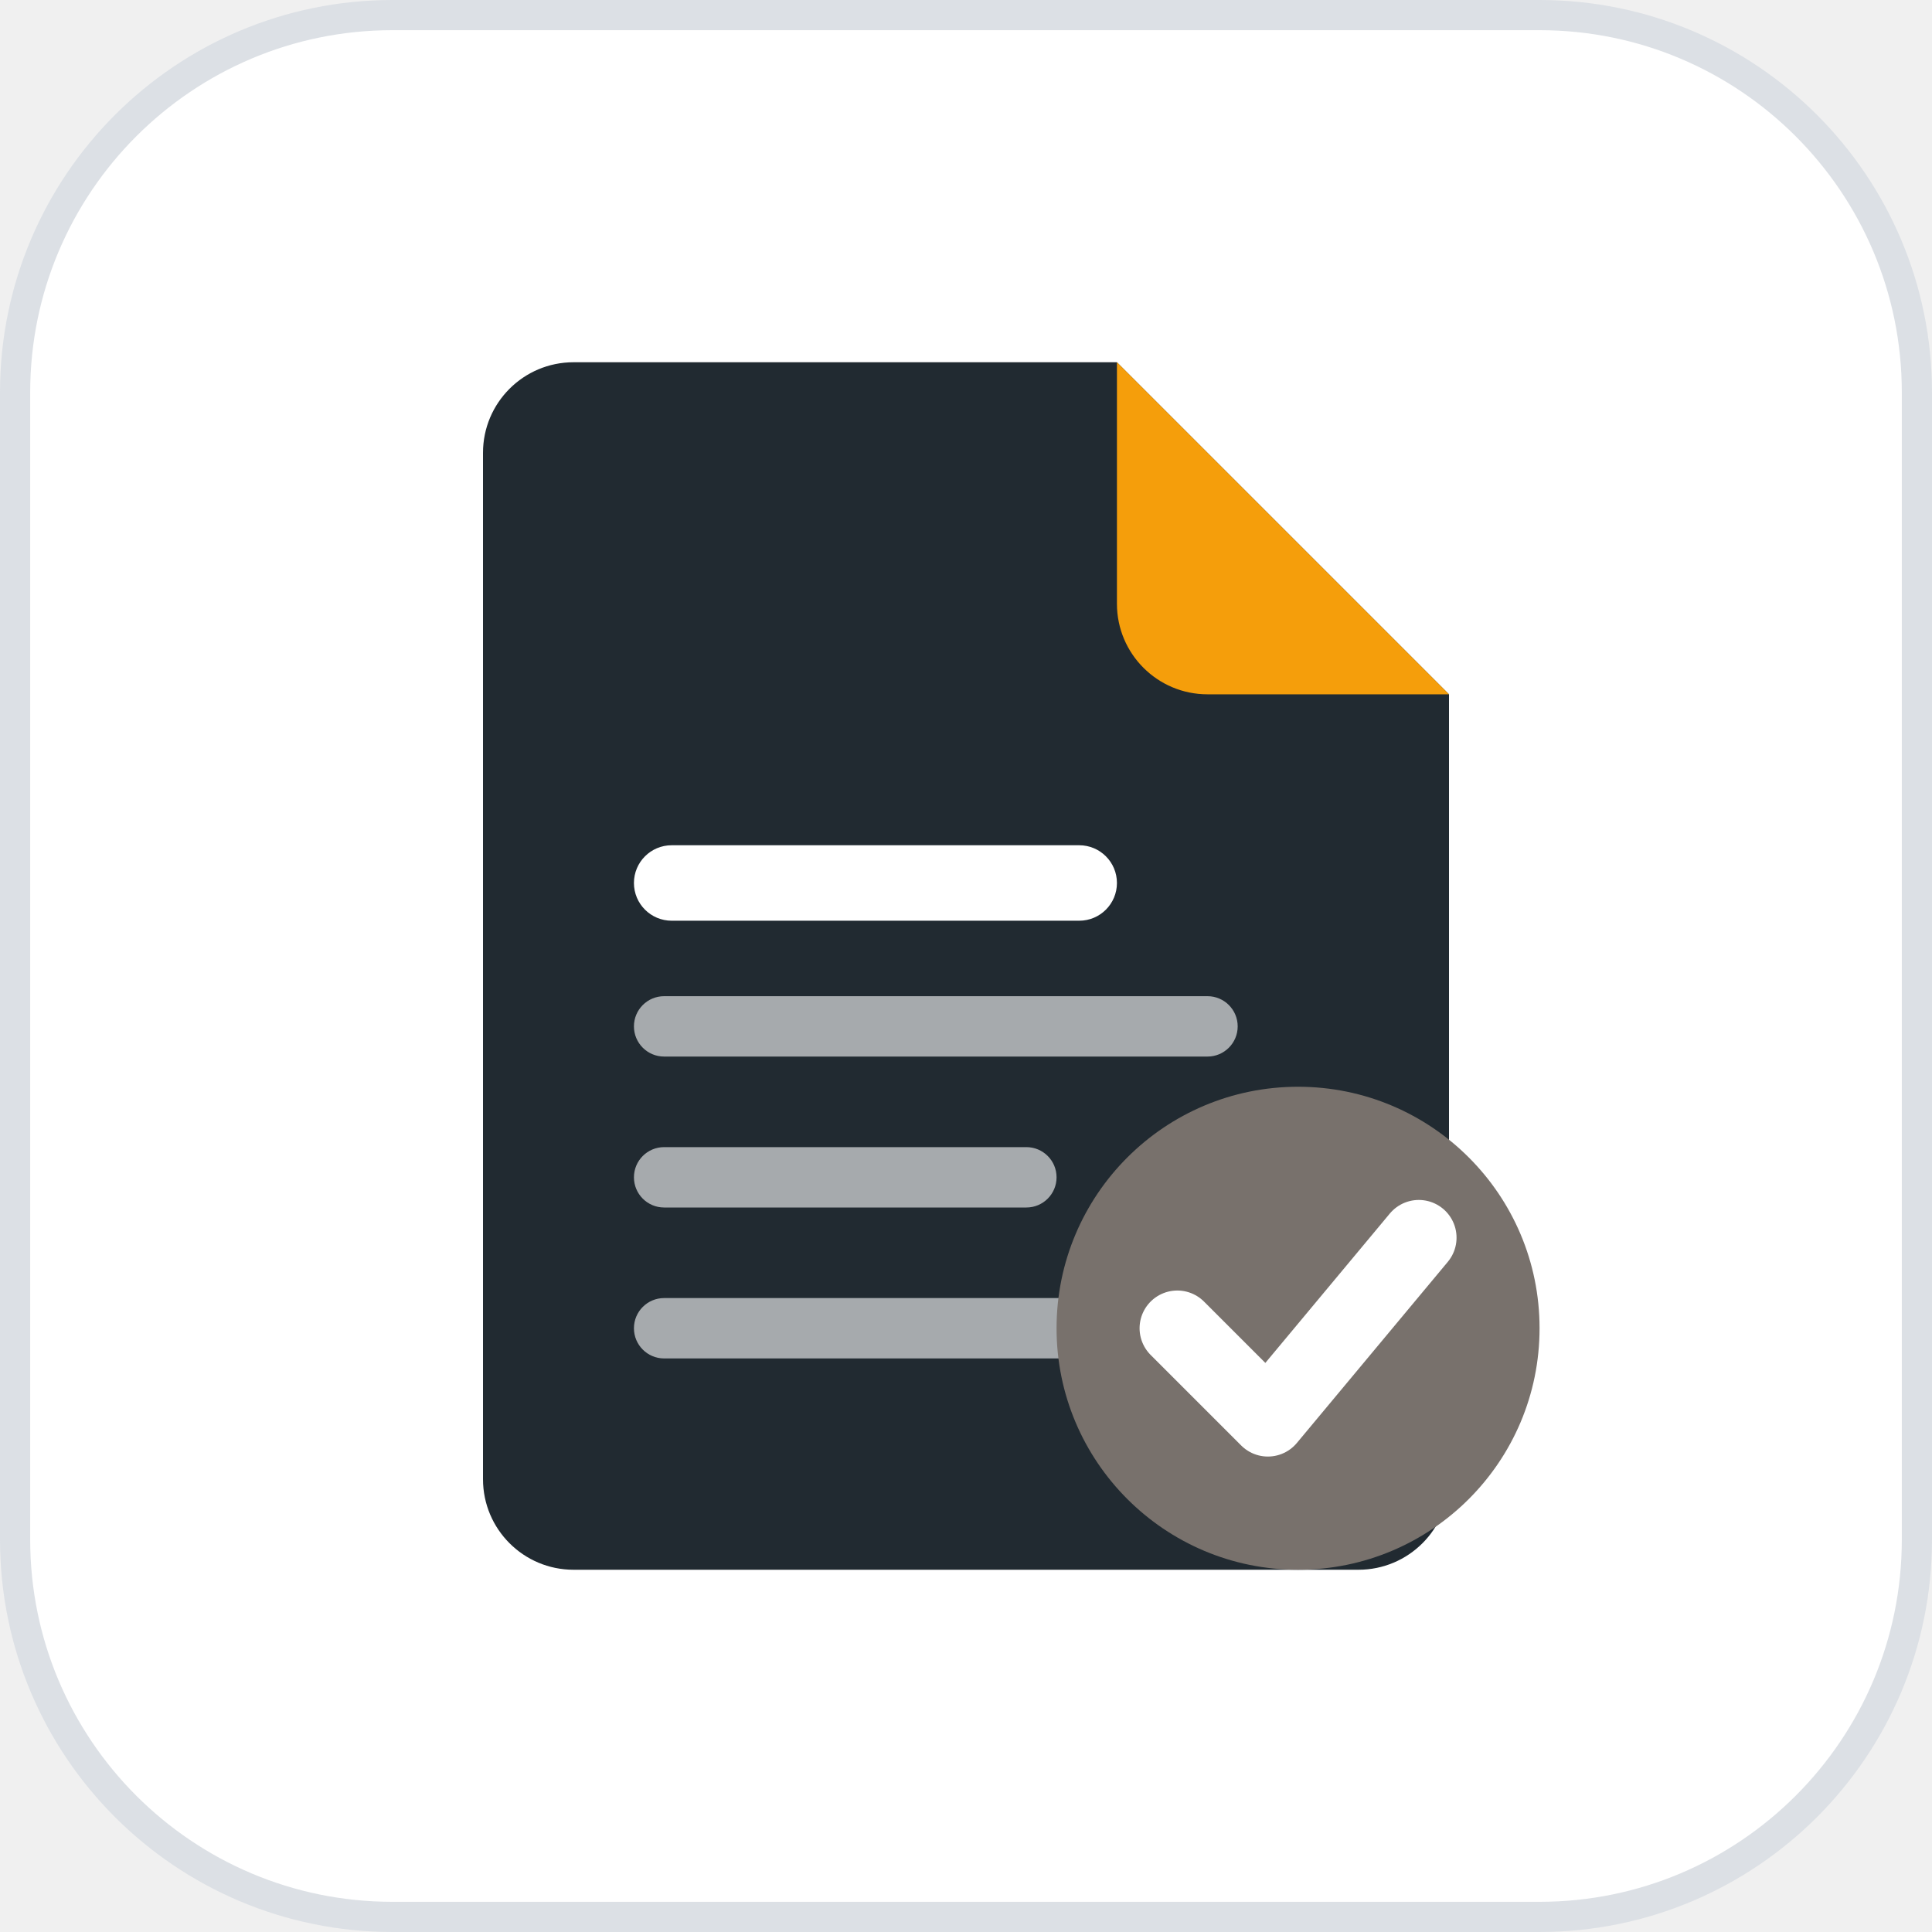
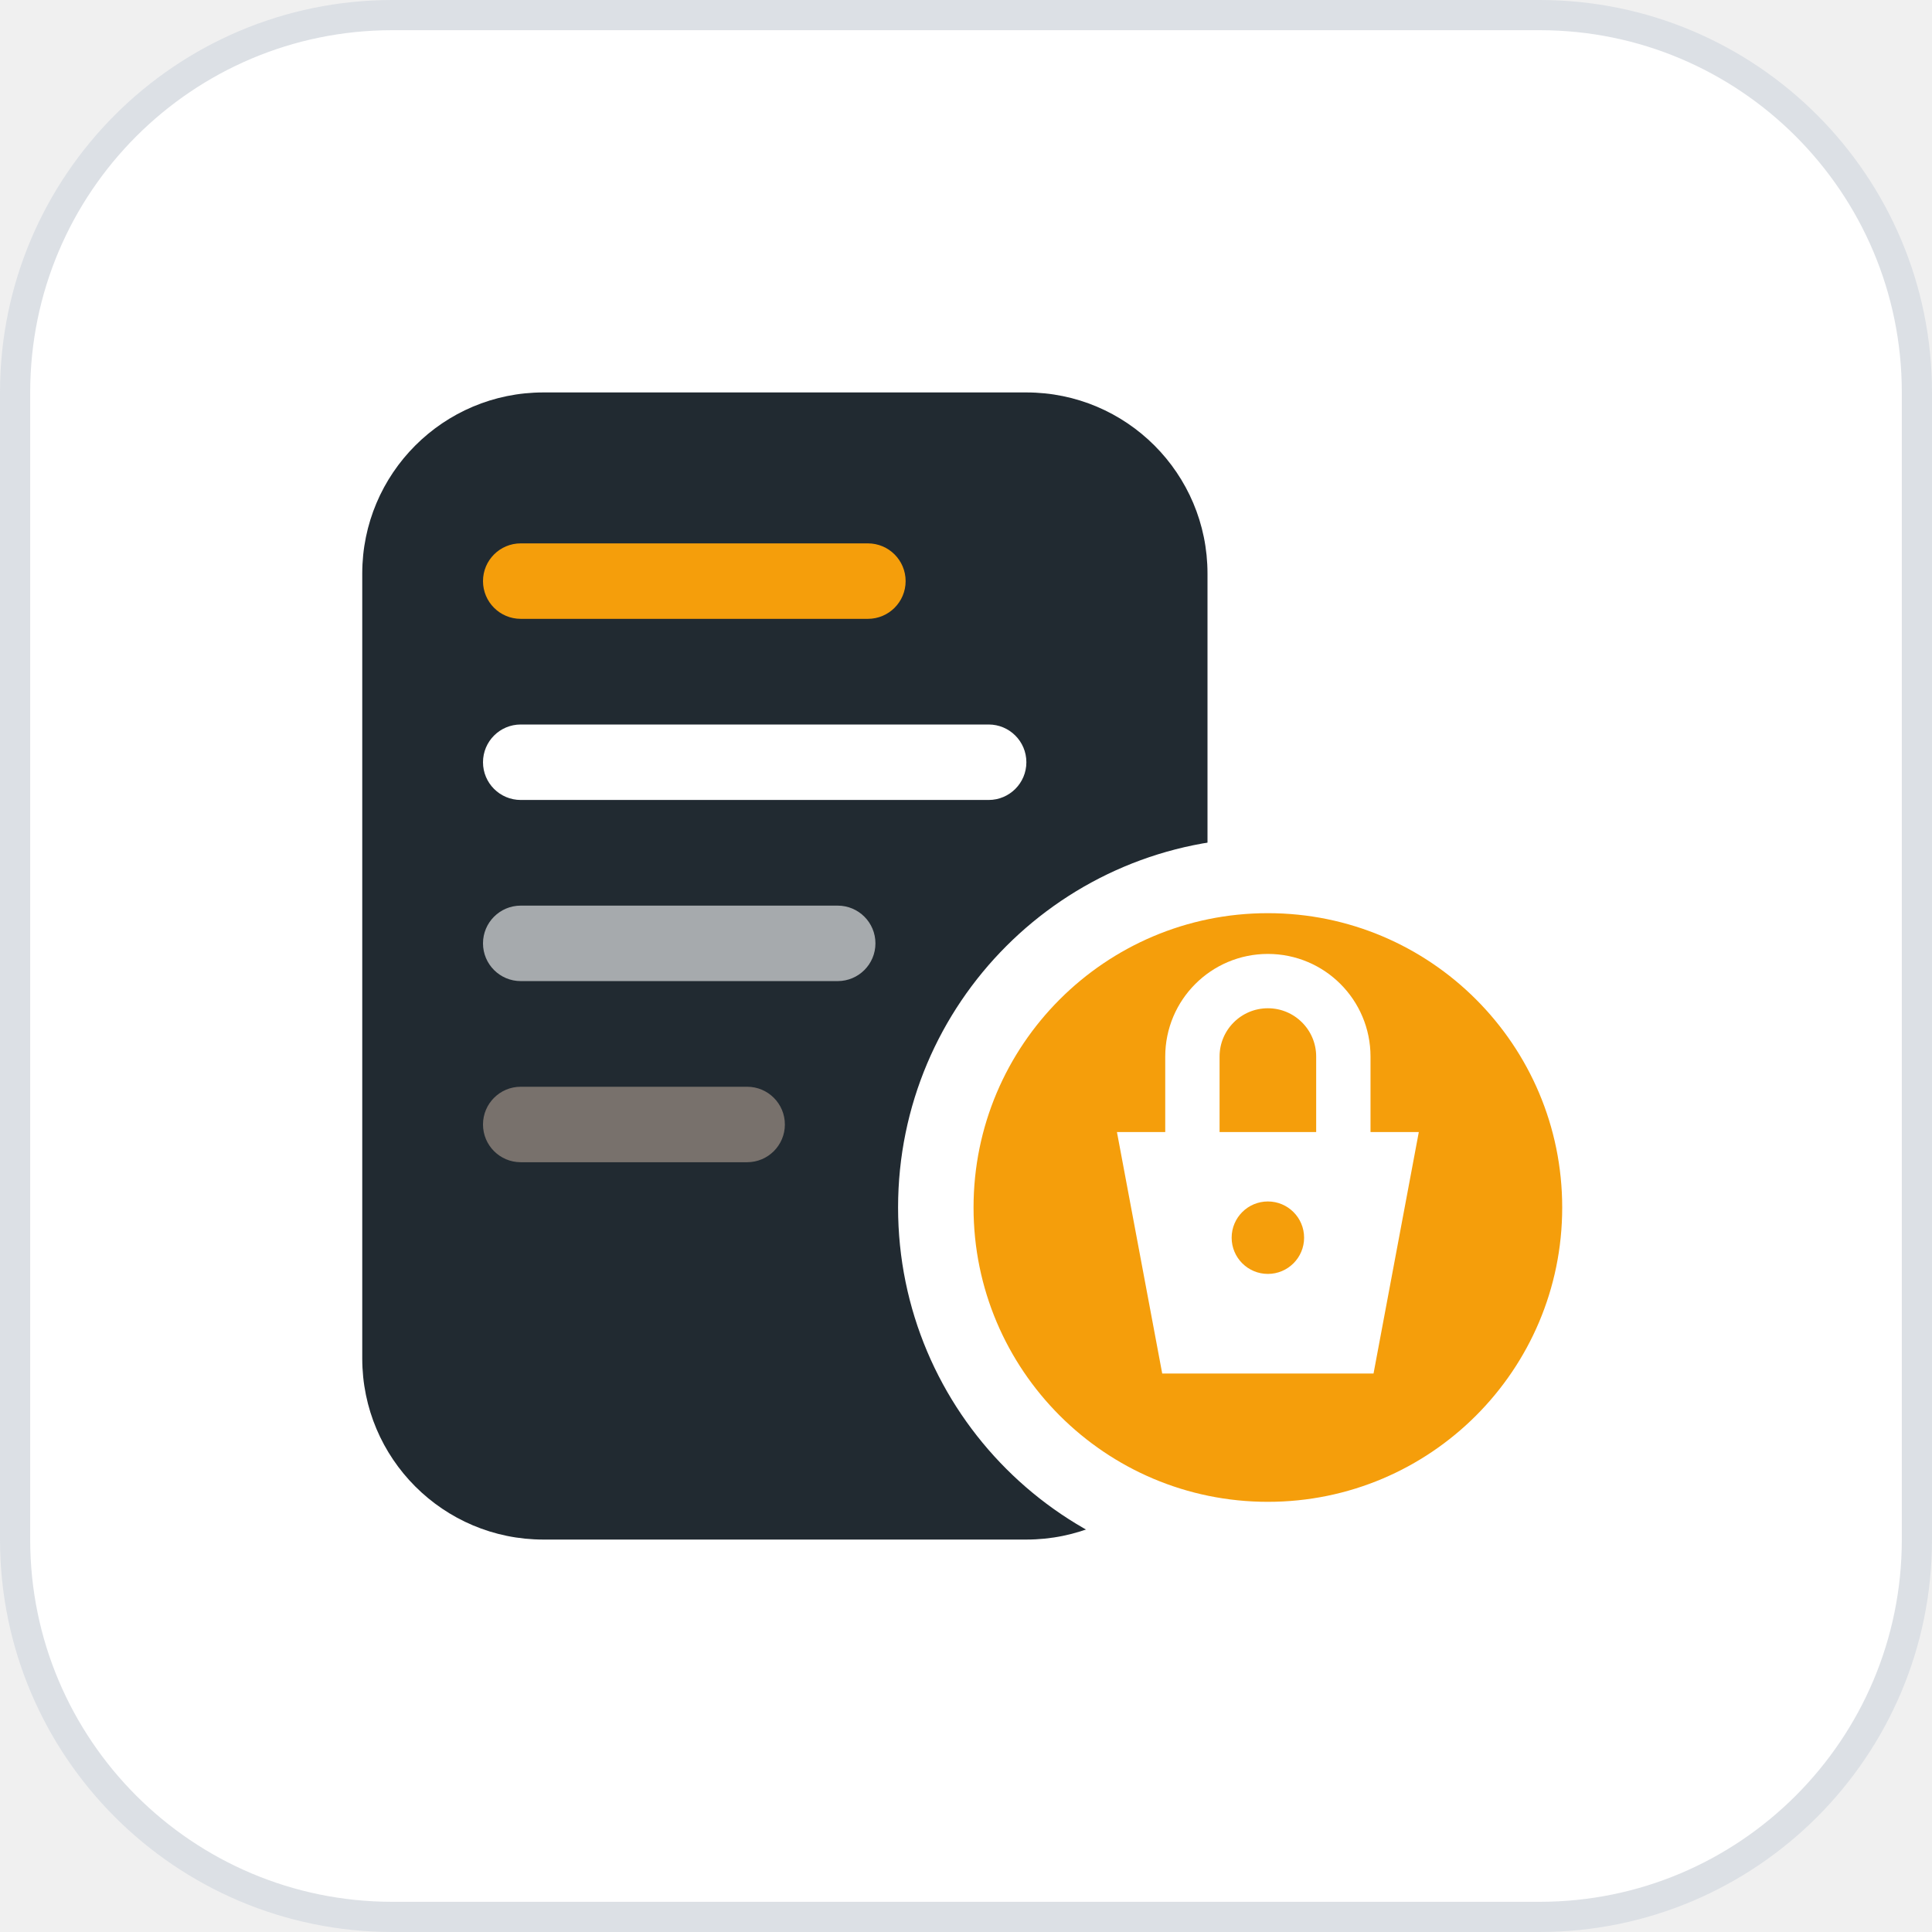
<svg xmlns="http://www.w3.org/2000/svg" width="64" height="64" viewBox="0 0 64 64" fill="none">
  <rect x="0.5" y="0.5" width="63" height="63" rx="12.5" fill="white" />
  <rect x="0.5" y="0.5" width="63" height="63" rx="12.5" stroke="#DCE0E5" />
-   <path d="M16 15C16 13.343 17.343 12 19 12H37L48 23V49C48 50.657 46.657 52 45 52H19C17.343 52 16 50.657 16 49V15Z" fill="#212A31" />
-   <path d="M37 12V20C37 21.657 38.343 23 40 23H48" fill="#F59E0B" />
-   <rect x="21" y="28" width="16" height="2.5" rx="1.25" fill="white" />
-   <rect x="21" y="33" width="20" height="2" rx="1" fill="white" fill-opacity="0.6" />
-   <rect x="21" y="38" width="14" height="2" rx="1" fill="white" fill-opacity="0.6" />
-   <rect x="21" y="43" width="18" height="2" rx="1" fill="white" fill-opacity="0.6" />
-   <circle cx="43" cy="44" r="8" fill="#78716C" />
-   <path d="M39 44L42 47L47 41" stroke="white" stroke-width="2.5" stroke-linecap="round" stroke-linejoin="round" />
+   <rect x="12" y="13" width="28" height="38" rx="6" fill="#212A31" />
+   <rect x="16" y="18" width="14" height="2.5" rx="1.25" fill="#F59E0B" />
+   <rect x="16" y="24" width="18" height="2.5" rx="1.25" fill="white" />
+   <rect x="16" y="30" width="13" height="2.5" rx="1.25" fill="white" fill-opacity="0.6" />
+   <rect x="16" y="36" width="10" height="2.5" rx="1.25" fill="#78716C" />
+   <circle cx="42" cy="40" r="11" fill="#F59E0B" stroke="white" stroke-width="2.5" />
+   <path d="M37 37.5H47L45.5 45.5H38.5L37 37.5Z" fill="white" />
+   <path d="M39.5 37.5V35C39.5 33.619 40.619 32.5 42 32.5C43.381 32.5 44.5 33.619 44.5 35V37.5" stroke="white" stroke-width="1.8" stroke-linecap="round" />
+   <circle cx="42" cy="41" r="1.2" fill="#F59E0B" />
</svg>
